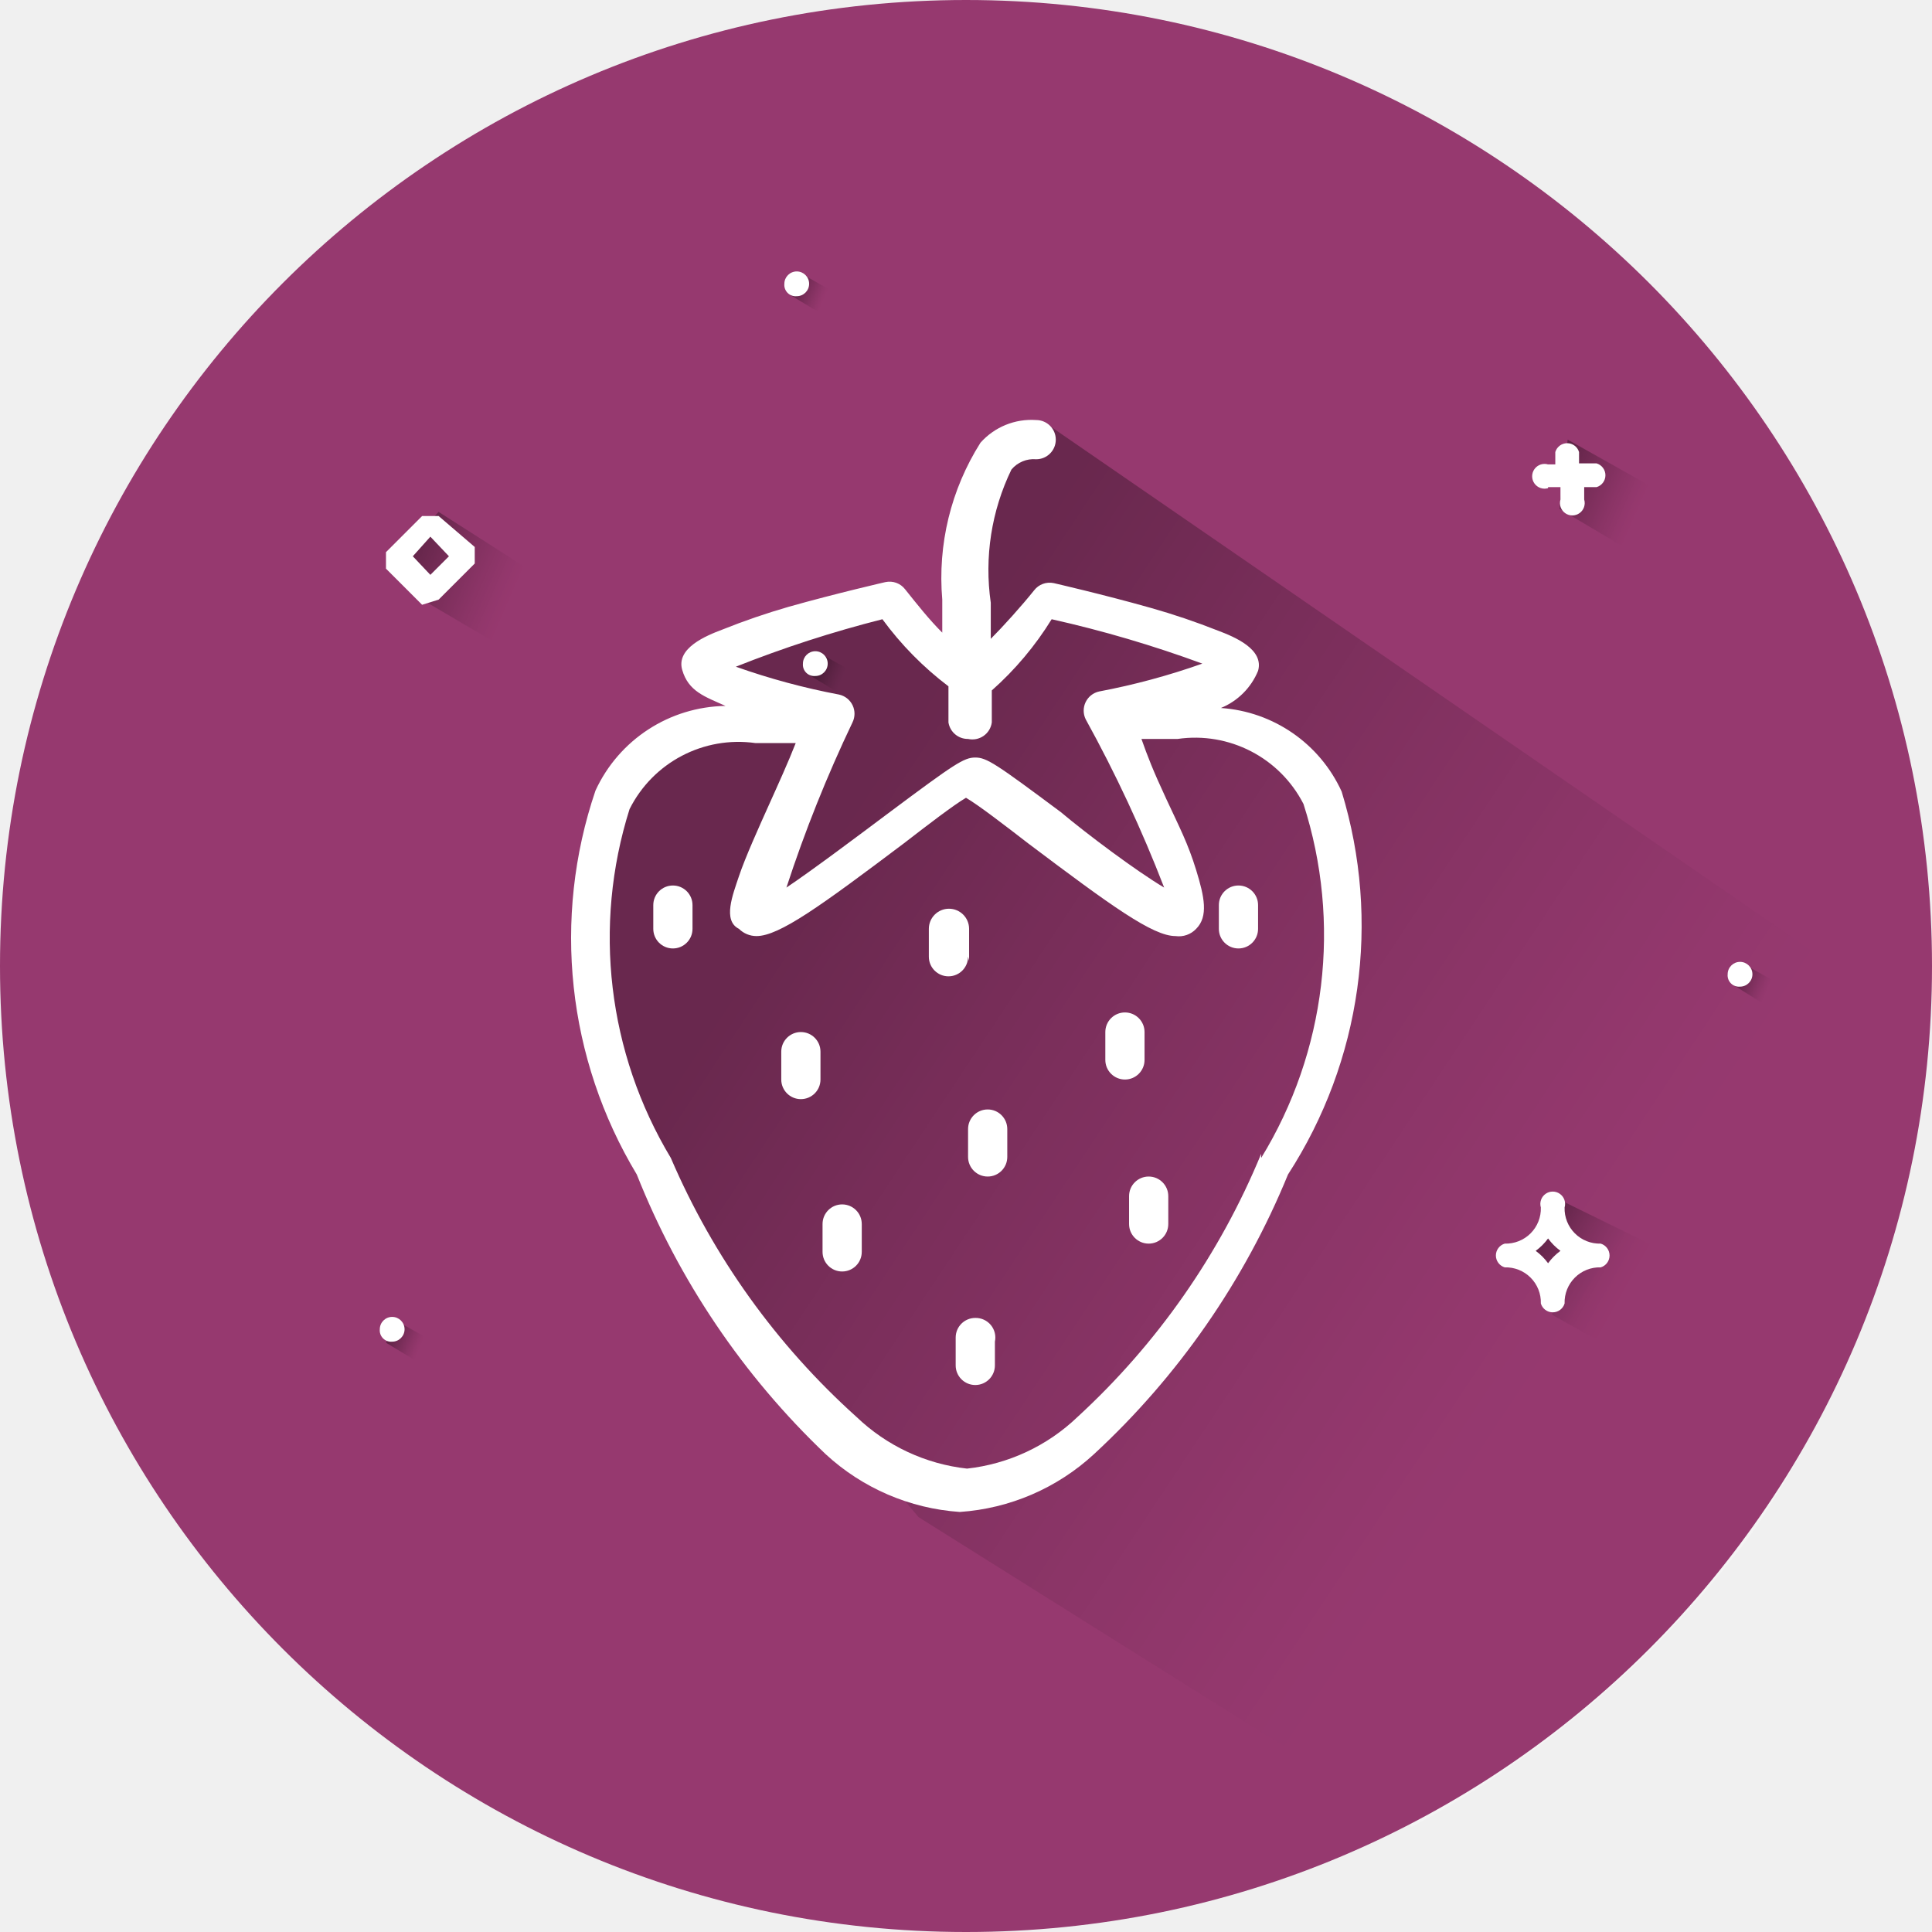
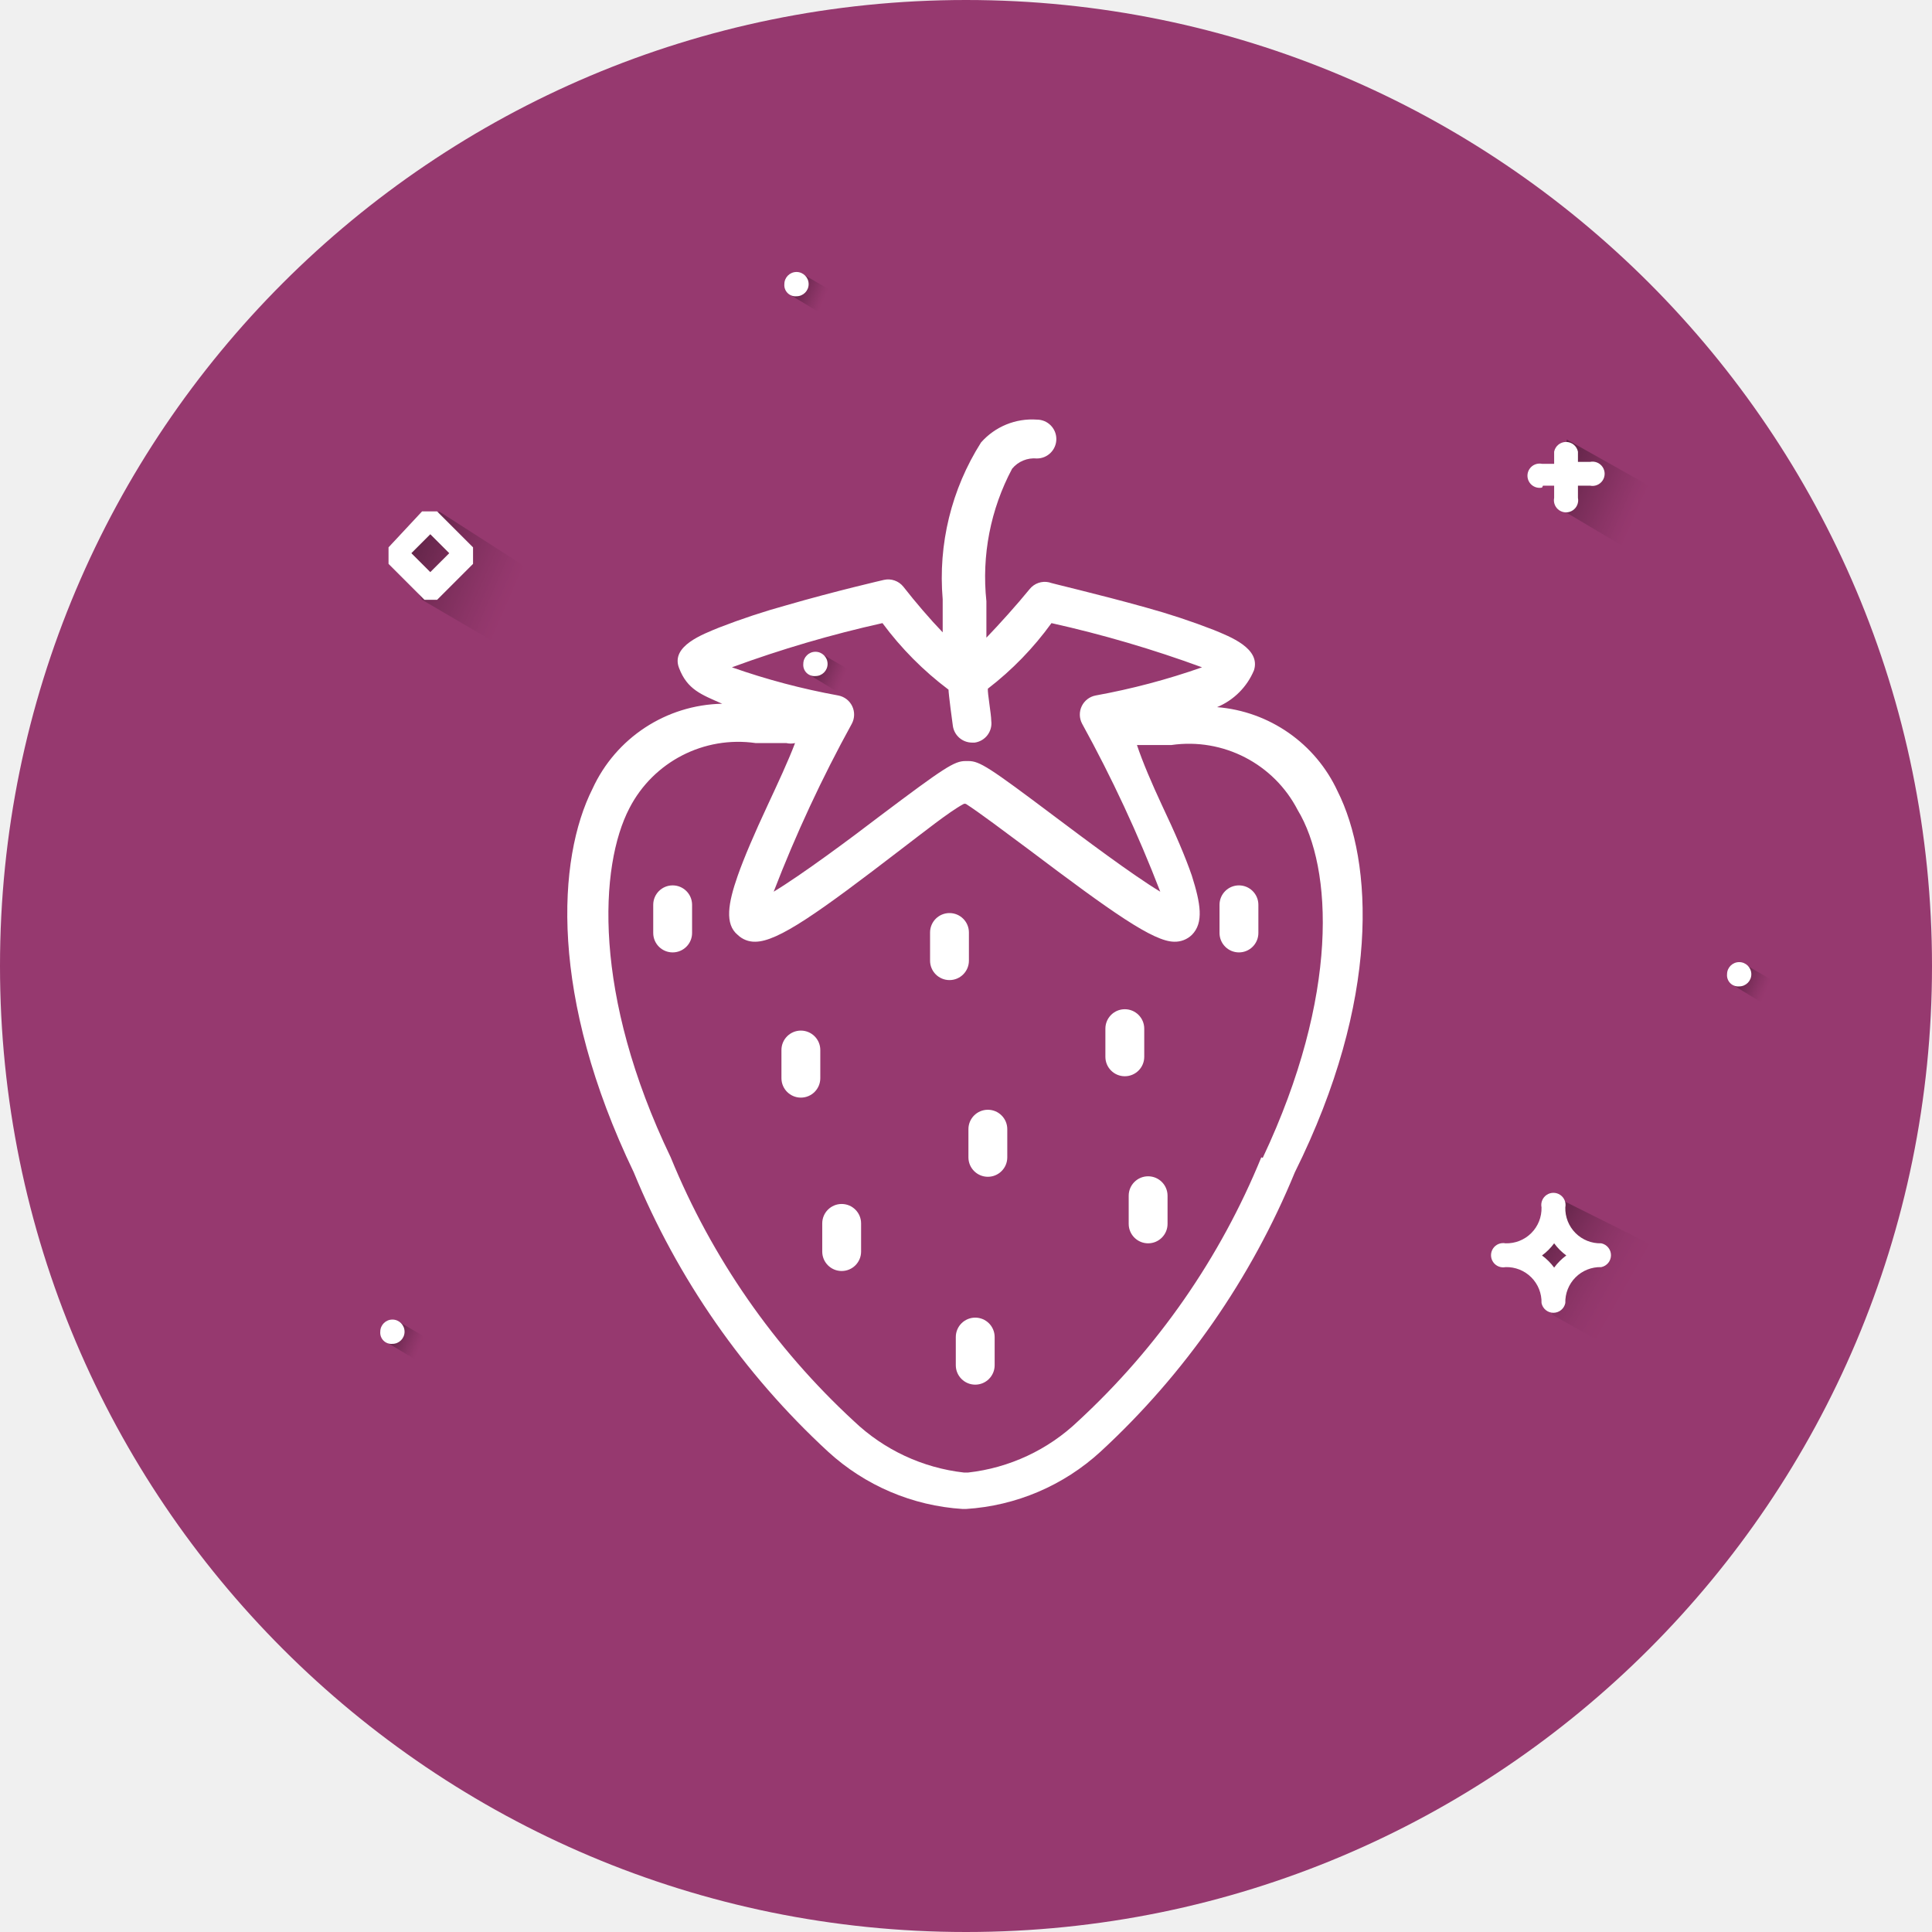
- <svg xmlns="http://www.w3.org/2000/svg" xmlns:xlink="http://www.w3.org/1999/xlink" viewBox="0 0 18.72 18.72">
+ <svg xmlns="http://www.w3.org/2000/svg" xmlns:xlink="http://www.w3.org/1999/xlink" viewBox="0 0 39.78 39.78">
  <defs>
-     <style>.cls-1{isolation:isolate;}.cls-2{fill:#96396f;}.cls-3{opacity:0.3;fill:url(#linear-gradient);}.cls-10,.cls-11,.cls-3,.cls-4,.cls-6,.cls-7,.cls-8,.cls-9{mix-blend-mode:multiply;}.cls-10,.cls-11,.cls-4,.cls-6,.cls-7,.cls-8,.cls-9{opacity:0.5;}.cls-4{fill:url(#linear-gradient-2);}.cls-5{fill:#fff;}.cls-6{fill:url(#linear-gradient-3);}.cls-7{fill:url(#linear-gradient-4);}.cls-8{fill:url(#linear-gradient-5);}.cls-9{fill:url(#linear-gradient-6);}.cls-10{fill:url(#linear-gradient-7);}.cls-11{fill:url(#linear-gradient-8);}</style>
-     <linearGradient id="linear-gradient" x1="7.94" y1="8.34" x2="15.1" y2="13.08" gradientUnits="userSpaceOnUse">
+     <style>.cls-1{isolation:isolate;}.cls-2{fill:#96396f;}.cls-10,.cls-3,.cls-5,.cls-6,.cls-7,.cls-8,.cls-9{opacity:0.5;mix-blend-mode:multiply;}.cls-3{fill:url(#linear-gradient);}.cls-4{fill:#fff;}.cls-5{fill:url(#linear-gradient-2);}.cls-6{fill:url(#linear-gradient-3);}.cls-7{fill:url(#linear-gradient-4);}.cls-8{fill:url(#linear-gradient-5);}.cls-9{fill:url(#linear-gradient-6);}.cls-10{fill:url(#linear-gradient-7);}</style>
+     <linearGradient id="linear-gradient" x1="35.61" y1="20.05" x2="36.37" y2="20.38" gradientUnits="userSpaceOnUse">
      <stop offset="0" />
      <stop offset="0.02" stop-color="#060606" />
      <stop offset="0.3" stop-color="#5d5d5d" />
      <stop offset="0.55" stop-color="#a2a2a2" />
      <stop offset="0.76" stop-color="#d5d5d5" />
      <stop offset="0.91" stop-color="#f3f3f3" />
      <stop offset="1" stop-color="#fff" />
    </linearGradient>
-     <linearGradient id="linear-gradient-2" x1="16.76" y1="9.44" x2="17.12" y2="9.59" xlink:href="#linear-gradient" />
-     <linearGradient id="linear-gradient-3" x1="14.71" y1="11.93" x2="15.74" y2="12.51" gradientUnits="userSpaceOnUse">
+     <linearGradient id="linear-gradient-2" x1="31.26" y1="25.35" x2="33.44" y2="26.58" gradientUnits="userSpaceOnUse">
      <stop offset="0" />
      <stop offset="0.05" stop-color="#171717" />
      <stop offset="0.2" stop-color="#545454" />
      <stop offset="0.35" stop-color="#888" />
      <stop offset="0.5" stop-color="#b3b3b3" />
      <stop offset="0.64" stop-color="#d4d4d4" />
      <stop offset="0.77" stop-color="#ececec" />
      <stop offset="0.9" stop-color="#fafafa" />
      <stop offset="1" stop-color="#fff" />
    </linearGradient>
-     <linearGradient id="linear-gradient-4" x1="3.63" y1="5.23" x2="4.94" y2="5.8" xlink:href="#linear-gradient" />
-     <linearGradient id="linear-gradient-5" x1="14.84" y1="4.54" x2="15.85" y2="4.98" xlink:href="#linear-gradient" />
-     <linearGradient id="linear-gradient-6" x1="3.71" y1="12.9" x2="4.07" y2="13.05" xlink:href="#linear-gradient" />
-     <linearGradient id="linear-gradient-7" x1="7.63" y1="2.75" x2="7.98" y2="2.9" xlink:href="#linear-gradient" />
-     <linearGradient id="linear-gradient-8" x1="7.81" y1="6.43" x2="8.16" y2="6.58" xlink:href="#linear-gradient" />
+     <linearGradient id="linear-gradient-3" x1="7.71" y1="11.11" x2="10.49" y2="12.32" xlink:href="#linear-gradient" />
+     <linearGradient id="linear-gradient-4" x1="31.53" y1="9.64" x2="33.68" y2="10.58" xlink:href="#linear-gradient" />
+     <linearGradient id="linear-gradient-5" x1="7.88" y1="27.41" x2="8.64" y2="27.74" xlink:href="#linear-gradient" />
+     <linearGradient id="linear-gradient-6" x1="16.2" y1="5.84" x2="16.96" y2="6.17" xlink:href="#linear-gradient" />
+     <linearGradient id="linear-gradient-7" x1="16.59" y1="13.66" x2="17.35" y2="13.99" xlink:href="#linear-gradient" />
  </defs>
  <g class="cls-1">
    <g id="Layer_2" data-name="Layer 2">
      <g id="Capa_1" data-name="Capa 1">
-         <circle class="cls-2" cx="9.36" cy="9.36" r="9.36" />
-         <path class="cls-3" d="M10.19,4.14,18.7,10A10.38,10.38,0,0,1,17,14.82a10,10,0,0,1-3.32,2.88l-4.78-3L6.52,11.86,5.74,9.39V8.12l.59-.85,1.24-.35-.87-.58L7.9,6l.64-.15.72.62V5.39l.38-1.12Z" />
-         <polygon class="cls-4" points="16.79 9.54 17.17 9.78 17.29 9.56 16.91 9.35 16.79 9.54" />
-         <path class="cls-5" d="M16.86,9.56a.12.12,0,1,0-.12-.12A.11.11,0,0,0,16.86,9.56Z" />
-         <polygon class="cls-6" points="15.04 12.74 15.91 13.23 16.47 12.29 15.04 11.59 15.04 11.93 14.7 12.16 15.04 12.41 15.04 12.74" />
-         <path class="cls-5" d="M14.58,12.28a.34.34,0,0,1,.35.35.12.12,0,0,0,.23,0,.34.34,0,0,1,.35-.35.12.12,0,0,0,0-.23.34.34,0,0,1-.35-.35.12.12,0,1,0-.23,0,.34.34,0,0,1-.35.35.12.12,0,0,0,0,.23ZM15,12a.55.55,0,0,0,.12.12.55.55,0,0,0-.12.12.55.55,0,0,0-.12-.12A.55.55,0,0,0,15,12Z" />
-         <polygon class="cls-7" points="4.09 5.81 5.16 6.44 5.52 5.77 4.25 4.96 3.85 5.38 4.09 5.81" />
-         <path class="cls-5" d="M4.25,5.81l.35-.35V5.3L4.25,5H4.09l-.35.35v.16l.35.35ZM4.17,5.2l.18.19-.18.18L4,5.39Z" />
-         <polygon class="cls-8" points="15.11 4.93 16.05 5.49 16.33 4.9 15.19 4.26 15.11 4.93" />
-         <path class="cls-5" d="M15,4.72h.12v.12a.12.12,0,1,0,.23,0V4.72h.12a.12.12,0,0,0,0-.23H15.3V4.38a.12.12,0,0,0-.23,0v.12H15a.12.12,0,1,0,0,.23Z" />
-         <polygon class="cls-9" points="3.74 13.01 4.12 13.24 4.24 13.02 3.86 12.81 3.74 13.01" />
-         <path class="cls-5" d="M3.8,13a.12.12,0,1,0-.12-.12A.11.11,0,0,0,3.8,13Z" />
-         <polygon class="cls-10" points="7.66 2.86 8.04 3.09 8.15 2.87 7.78 2.66 7.66 2.86" />
-         <path class="cls-5" d="M7.72,2.87a.12.12,0,1,0-.12-.12A.11.11,0,0,0,7.72,2.87Z" />
-         <polygon class="cls-11" points="7.84 6.54 8.22 6.77 8.34 6.55 7.96 6.34 7.84 6.54" />
-         <path class="cls-5" d="M7.9,6.55a.12.12,0,1,0-.12-.12A.11.11,0,0,0,7.9,6.55Z" />
-         <path class="cls-5" d="M9.39,9.31V9A.19.19,0,1,0,9,9v.27a.19.19,0,1,0,.38,0Z" />
-         <path class="cls-5" d="M9.57,10.75a.19.19,0,0,0-.19.19v.27a.19.19,0,0,0,.38,0v-.27A.19.19,0,0,0,9.57,10.75Z" />
-         <path class="cls-5" d="M7.76,10a.19.19,0,0,0-.19.19v.27a.19.19,0,0,0,.38,0v-.27A.19.19,0,0,0,7.76,10Z" />
-         <path class="cls-5" d="M8.16,11.67a.19.19,0,0,0-.19.19v.27a.19.19,0,1,0,.38,0v-.27A.19.19,0,0,0,8.16,11.67Z" />
-         <path class="cls-5" d="M11.13,11.4a.19.19,0,0,0-.19.19v.27a.19.19,0,1,0,.38,0v-.27A.19.19,0,0,0,11.13,11.4Z" />
-         <path class="cls-5" d="M9.45,12.77a.19.19,0,0,0-.19.19v.27a.19.19,0,1,0,.38,0V13A.19.19,0,0,0,9.45,12.77Z" />
-         <path class="cls-5" d="M11.09,10.24V10a.19.19,0,0,0-.38,0v.27a.19.19,0,1,0,.38,0Z" />
-         <path class="cls-5" d="M12,8.58a.19.19,0,0,0-.19.19V9a.19.19,0,0,0,.38,0V8.77A.19.19,0,0,0,12,8.58Z" />
-         <path class="cls-5" d="M6.52,8.58a.19.19,0,0,0-.19.19V9a.19.19,0,0,0,.38,0V8.77A.19.19,0,0,0,6.52,8.58Z" />
-         <path class="cls-5" d="M13,7.67a1.39,1.39,0,0,0-1.17-.81.66.66,0,0,0,.36-.36c.06-.21-.23-.33-.39-.39a6.73,6.73,0,0,0-.65-.22c-.46-.13-.94-.24-.94-.24a.19.19,0,0,0-.19.07c-.12.15-.3.35-.42.47,0-.1,0-.25,0-.35A2.23,2.23,0,0,1,9.8,4.55a.28.28,0,0,1,.24-.1.19.19,0,0,0,0-.38.66.66,0,0,0-.54.22,2.45,2.45,0,0,0-.37,1.52h0c0,.1,0,.22,0,.32C9,6,8.89,5.86,8.77,5.71a.19.19,0,0,0-.19-.07s-.48.11-.94.24A6.76,6.76,0,0,0,7,6.1c-.16.06-.45.18-.39.39s.22.26.42.35a1.41,1.41,0,0,0-1.26.82,4.44,4.44,0,0,0,.4,3.72A7.62,7.62,0,0,0,8,14.09H8a2.13,2.13,0,0,0,1.3.56h0a2.13,2.13,0,0,0,1.3-.56h0a7.62,7.62,0,0,0,1.88-2.71A4.44,4.44,0,0,0,13,7.67ZM8.55,6a3.15,3.15,0,0,0,.64.65l0,.35a.19.19,0,0,0,.19.16h0A.19.19,0,0,0,9.61,7c0-.06,0-.27,0-.31A3.08,3.08,0,0,0,10.19,6a11.49,11.49,0,0,1,1.46.43,6.74,6.74,0,0,1-1,.27.19.19,0,0,0-.13.27,13.27,13.27,0,0,1,.76,1.63c-.27-.16-.75-.52-1-.73-.63-.47-.72-.53-.83-.53h0c-.11,0-.2.06-.83.53-.28.21-.76.57-1,.73A13.28,13.28,0,0,1,8.26,7a.19.19,0,0,0-.13-.27,6.73,6.73,0,0,1-1-.27A11.45,11.45,0,0,1,8.55,6Zm3.67,5.18a7.17,7.17,0,0,1-1.78,2.55,1.84,1.84,0,0,1-1.07.5h0a1.84,1.84,0,0,1-1.07-.5A7.17,7.17,0,0,1,6.5,11.22a4.14,4.14,0,0,1-.4-3.38A1.18,1.18,0,0,1,7.32,7.2h.31l.08,0c-.07.18-.17.4-.26.6s-.23.51-.29.69S7,8.92,7.16,9a.24.24,0,0,0,.17.07h0c.22,0,.62-.29,1.43-.9.22-.17.48-.37.6-.44h0c.12.07.38.27.6.44.81.61,1.21.9,1.43.9h0A.23.23,0,0,0,11.59,9c.12-.12.08-.31,0-.57s-.16-.41-.29-.69-.18-.41-.24-.58h.35a1.18,1.18,0,0,1,1.22.63A4.14,4.14,0,0,1,12.22,11.22Z" />
+         <circle class="cls-2" cx="19.89" cy="19.89" r="19.89" />
+         <polygon class="cls-3" points="35.68 20.28 36.48 20.77 36.73 20.32 35.93 19.86 35.68 20.28" />
+         <path class="cls-4" d="M35.81,20.31a.25.25,0,1,0-.25-.25A.23.23,0,0,0,35.81,20.31Z" />
+         <polygon class="cls-5" points="31.96 27.07 33.8 28.11 34.99 26.12 31.96 24.61 31.96 25.35 31.24 25.84 31.96 26.36 31.96 27.07" />
+         <path class="cls-4" d="M31,26.09a.72.72,0,0,1,.74.74.25.25,0,0,0,.49,0,.72.72,0,0,1,.74-.74.25.25,0,0,0,0-.49.72.72,0,0,1-.74-.74.25.25,0,1,0-.49,0,.72.72,0,0,1-.74.74.25.25,0,1,0,0,.49Zm1-.49a1.16,1.16,0,0,0,.25.25,1.16,1.16,0,0,0-.25.25,1.17,1.17,0,0,0-.25-.25A1.17,1.17,0,0,0,32,25.6Z" />
+         <polygon class="cls-6" points="8.69 12.35 10.96 13.68 11.74 12.26 9.04 10.53 8.18 11.44 8.69 12.35" />
+         <path class="cls-4" d="M9,12.35l.74-.74v-.34L9,10.53H8.69L8,11.27v.34l.74.74ZM8.86,11l.39.39-.39.39-.39-.39Z" />
+         <polygon class="cls-7" points="32.11 10.47 34.11 11.66 34.7 10.42 32.26 9.05 32.11 10.47" />
+         <path class="cls-4" d="M31.77,10H32v.25a.25.25,0,1,0,.49,0V10h.25a.25.25,0,1,0,0-.49h-.25V9.3a.25.25,0,0,0-.49,0v.25h-.25a.25.25,0,1,0,0,.49Z" />
+         <polygon class="cls-8" points="7.95 27.63 8.76 28.12 9 27.67 8.2 27.21 7.95 27.63" />
+         <path class="cls-4" d="M8.08,27.67a.25.25,0,1,0-.25-.25A.23.23,0,0,0,8.08,27.67Z" />
+         <polygon class="cls-9" points="16.27 6.07 17.08 6.56 17.32 6.1 16.52 5.64 16.27 6.07" />
+         <path class="cls-4" d="M16.4,6.1a.25.25,0,1,0-.25-.25A.23.23,0,0,0,16.4,6.1Z" />
+         <polygon class="cls-10" points="16.66 13.89 17.46 14.38 17.71 13.92 16.91 13.46 16.66 13.89" />
+         <path class="cls-4" d="M16.79,13.92a.25.25,0,1,0-.25-.25A.23.23,0,0,0,16.79,13.92Z" />
+         <path class="cls-4" d="M19.95,19.78v-.58a.4.4,0,0,0-.8,0v.58a.4.4,0,0,0,.8,0Z" />
+         <path class="cls-4" d="M20.34,22.85a.4.4,0,0,0-.4.4v.58a.4.4,0,0,0,.8,0v-.58A.4.4,0,0,0,20.34,22.85Z" />
+         <path class="cls-4" d="M16.49,21.22a.4.4,0,0,0-.4.4v.58a.4.4,0,0,0,.8,0v-.58A.4.4,0,0,0,16.49,21.22Z" />
+         <path class="cls-4" d="M17.33,24.79a.4.4,0,0,0-.4.4v.58a.4.4,0,1,0,.8,0v-.58A.4.4,0,0,0,17.33,24.79Z" />
+         <path class="cls-4" d="M23.64,24.22a.4.4,0,0,0-.4.4v.58a.4.4,0,1,0,.8,0v-.58A.4.4,0,0,0,23.64,24.22Z" />
+         <path class="cls-4" d="M20.08,27.13a.4.4,0,0,0-.4.4v.58a.4.4,0,1,0,.8,0v-.58A.4.4,0,0,0,20.08,27.13Z" />
+         <path class="cls-4" d="M23.56,21.76v-.58a.4.4,0,0,0-.8,0v.58a.4.4,0,1,0,.8,0Z" />
+         <path class="cls-4" d="M25.51,18.23a.4.4,0,0,0-.4.4v.58a.4.4,0,0,0,.8,0v-.58A.4.4,0,0,0,25.51,18.23Z" />
+         <path class="cls-4" d="M13.85,18.23a.4.4,0,0,0-.4.4v.58a.4.4,0,0,0,.8,0v-.58A.4.4,0,0,0,13.85,18.23Z" />
+         <path class="cls-4" d="M27.54,16.29a3,3,0,0,0-2.48-1.73,1.41,1.41,0,0,0,.76-.76c.14-.45-.49-.69-.83-.83a14.33,14.33,0,0,0-1.39-.46c-1-.28-2-.51-2-.52a.4.4,0,0,0-.4.14c-.26.32-.63.73-.89,1,0-.21,0-.52,0-.75a4.74,4.74,0,0,1,.53-2.73.59.59,0,0,1,.51-.21.4.4,0,0,0,0-.8,1.4,1.4,0,0,0-1.15.47,5.2,5.2,0,0,0-.79,3.23h0v0h0c0,.22,0,.48,0,.68-.26-.27-.56-.62-.81-.94a.4.4,0,0,0-.4-.14s-1,.23-2,.52a14.41,14.41,0,0,0-1.39.46c-.34.14-1,.38-.83.83s.46.55.89.74a3,3,0,0,0-2.67,1.75c-.73,1.45-.89,4.28.85,7.9a16.19,16.19,0,0,0,4,5.75h0a4.52,4.52,0,0,0,2.77,1.18h.07a4.52,4.52,0,0,0,2.77-1.18h0a16.19,16.19,0,0,0,4-5.75C28.43,20.58,28.27,17.74,27.54,16.29Zm-9.37-3.46a6.7,6.7,0,0,0,1.36,1.37c0,.08.08.69.09.75a.4.4,0,0,0,.39.34h.06a.4.4,0,0,0,.34-.45c0-.13-.08-.58-.07-.66a6.53,6.53,0,0,0,1.31-1.35,24.39,24.39,0,0,1,3.1.91,14.31,14.31,0,0,1-2.19.58.4.4,0,0,0-.28.58,28.19,28.19,0,0,1,1.61,3.46c-.58-.35-1.59-1.11-2.19-1.56-1.33-1-1.53-1.13-1.76-1.13h-.06c-.23,0-.43.13-1.76,1.13-.6.46-1.61,1.21-2.19,1.56a28.17,28.17,0,0,1,1.61-3.46.4.4,0,0,0-.28-.58,14.3,14.3,0,0,1-2.19-.58A24.33,24.33,0,0,1,18.17,12.83Zm7.8,11a15.23,15.23,0,0,1-3.77,5.43,3.91,3.91,0,0,1-2.27,1.06h-.08a3.92,3.92,0,0,1-2.27-1.06,15.22,15.22,0,0,1-3.77-5.43c-1.61-3.35-1.47-6-.85-7.19a2.52,2.52,0,0,1,2.6-1.34h0l.63,0a.4.4,0,0,0,.18,0c-.14.37-.36.84-.56,1.27-.28.6-.49,1.09-.62,1.46-.2.57-.27,1,0,1.22a.5.5,0,0,0,.36.14h0c.47,0,1.32-.61,3-1.9.46-.35,1-.78,1.28-.93a.06.06,0,0,1,.07,0c.25.16.81.58,1.28.93,1.71,1.29,2.57,1.9,3,1.9h0a.5.5,0,0,0,.36-.14c.25-.25.18-.65,0-1.22-.13-.38-.34-.87-.62-1.46-.2-.43-.39-.87-.51-1.23h.08l.63,0h0a2.52,2.52,0,0,1,2.6,1.34C27.44,17.87,27.58,20.49,26,23.84Z" />
      </g>
    </g>
  </g>
</svg>
